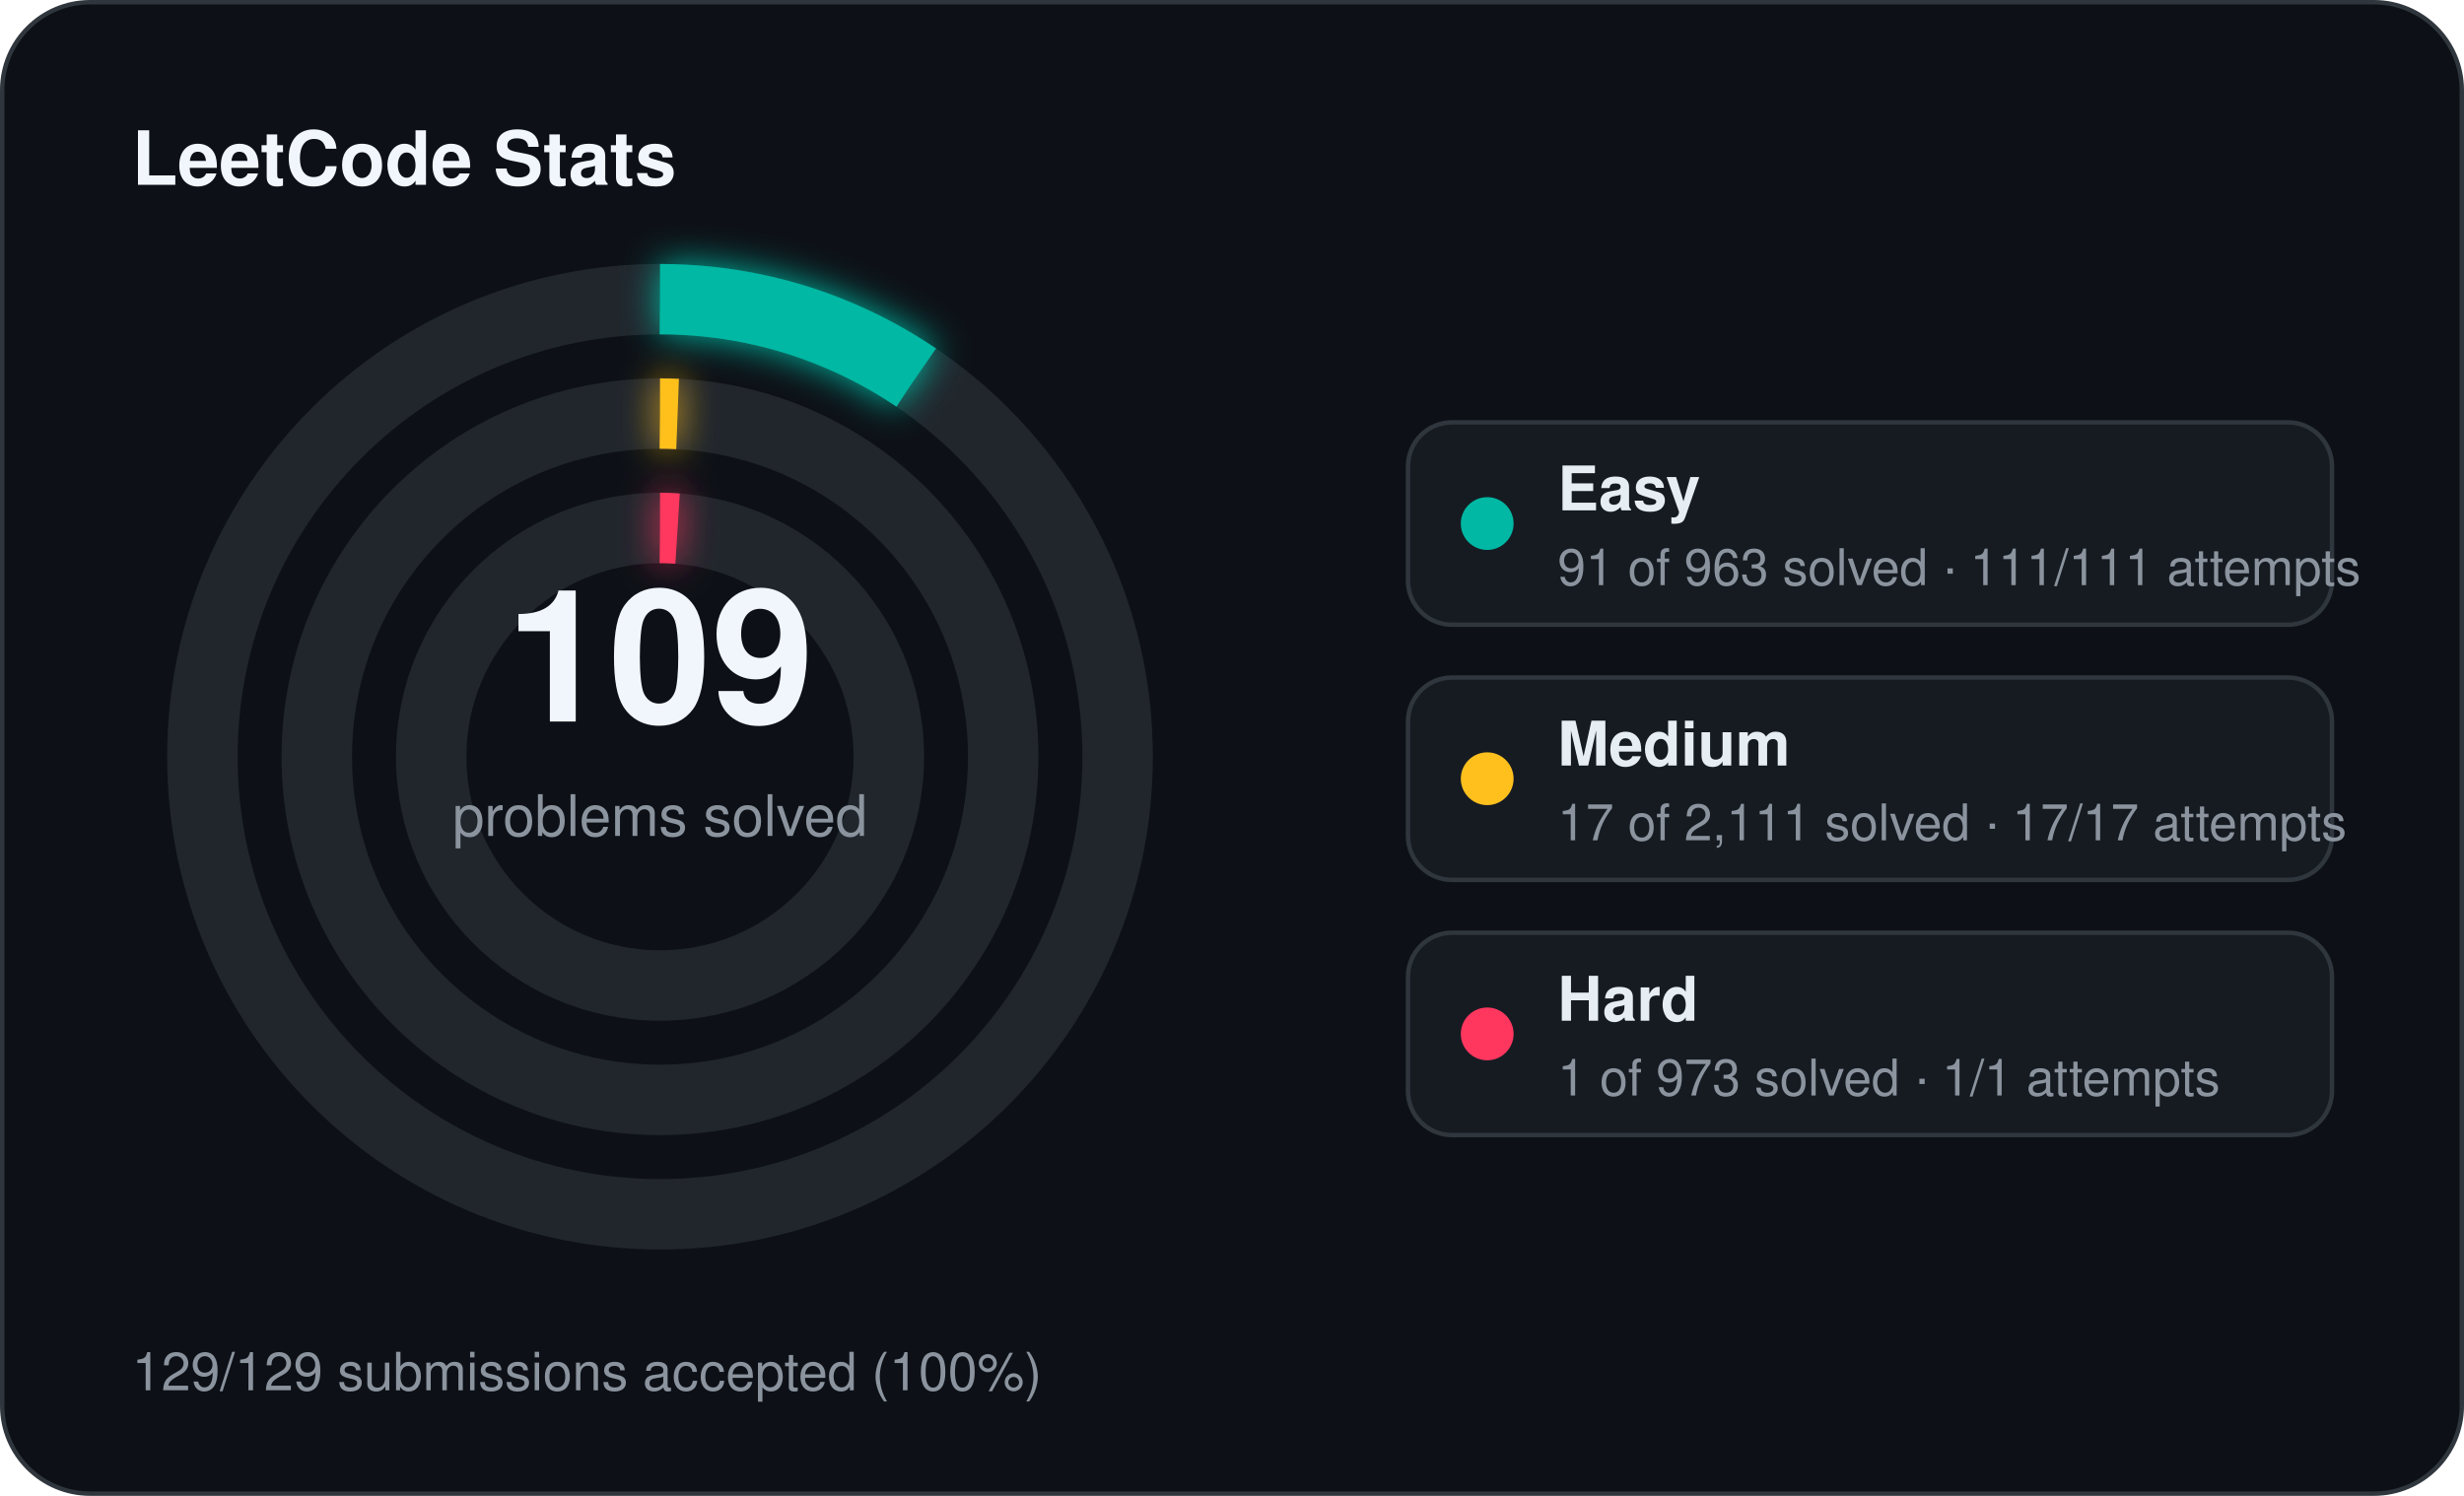
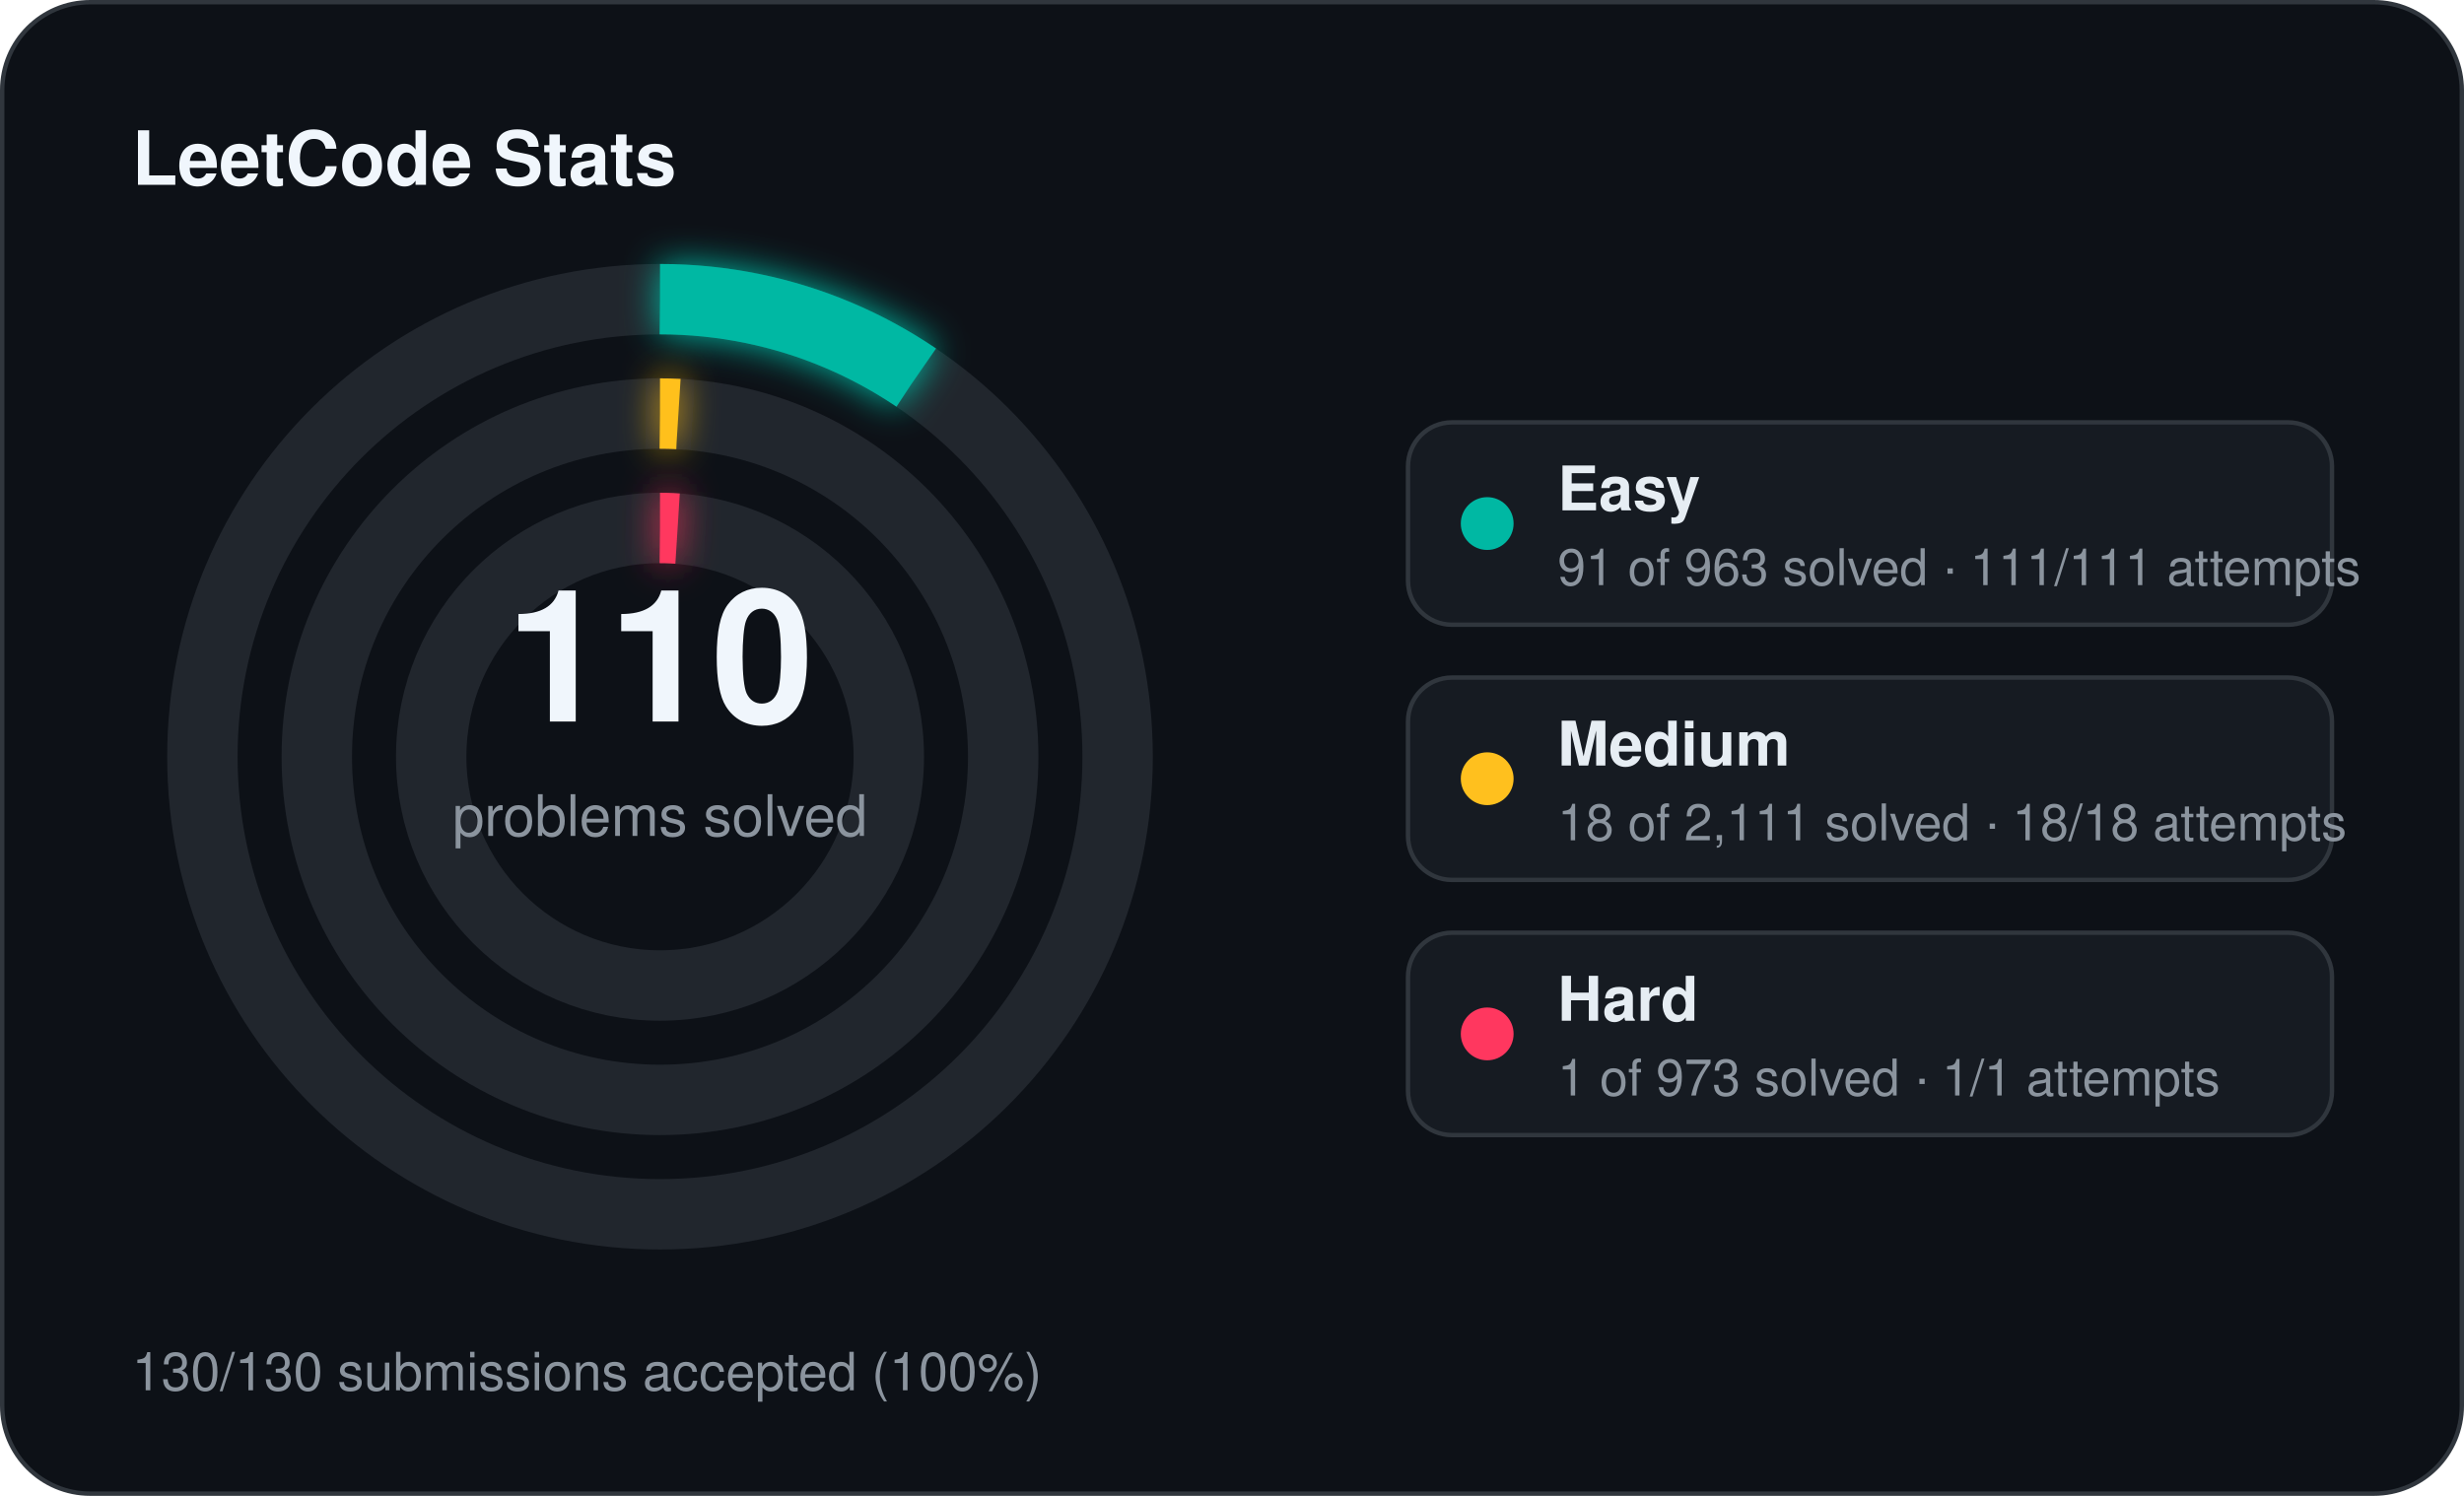
<svg xmlns="http://www.w3.org/2000/svg" width="560" height="340" viewBox="0 0 560 340">
  <defs>
    <filter id="stats-glow" x="-60%" y="-60%" width="220%" height="220%">
      <feGaussianBlur stdDeviation="4" result="blur" />
      <feMerge>
        <feMergeNode in="blur" />
        <feMergeNode in="SourceGraphic" />
      </feMerge>
    </filter>
  </defs>
  <rect x="0.5" y="0.5" width="559" height="339" rx="20" fill="#0d1117" stroke="#30363d" stroke-width="1" />
  <text x="30" y="42" fill="#f0f6fc" font-family="Segoe UI, Helvetica, Arial, sans-serif" font-size="17" font-weight="700">LeetCode Stats</text>
  <circle cx="150" cy="172" r="104" fill="none" stroke="#21262d" stroke-width="16" />
  <circle cx="150" cy="172" r="104" fill="none" stroke="#00b8a3" stroke-width="16" stroke-linecap="butt" stroke-dasharray="61.75 653.45" transform="rotate(-90 150 172)" filter="url(#stats-glow)" />
  <circle cx="150" cy="172" r="78" fill="none" stroke="#21262d" stroke-width="16" />
-   <circle cx="150" cy="172" r="78" fill="none" stroke="#ffc01e" stroke-width="16" stroke-linecap="butt" stroke-dasharray="4.00 490.09" transform="rotate(-90 150 172)" filter="url(#stats-glow)" />
+   <circle cx="150" cy="172" r="78" fill="none" stroke="#ffc01e" stroke-width="16" stroke-linecap="butt" stroke-dasharray="4.18 490.09" transform="rotate(-90 150 172)" filter="url(#stats-glow)" />
  <circle cx="150" cy="172" r="52" fill="none" stroke="#21262d" stroke-width="16" />
  <circle cx="150" cy="172" r="52" fill="none" stroke="#ff375f" stroke-width="16" stroke-linecap="butt" stroke-dasharray="4.00 326.73" transform="rotate(-90 150 172)" filter="url(#stats-glow)" />
-   <text x="150" y="164" text-anchor="middle" fill="#f0f6fc" font-family="Segoe UI, Helvetica, Arial, sans-serif" font-size="42" font-weight="700">109</text>
+   <text x="150" y="164" text-anchor="middle" fill="#f0f6fc" font-family="Segoe UI, Helvetica, Arial, sans-serif" font-size="42" font-weight="700">110</text>
  <text x="150" y="190" text-anchor="middle" fill="#8b949e" font-family="Segoe UI, Helvetica, Arial, sans-serif" font-size="13">problems solved</text>
  <rect x="320" y="96" width="210" height="46" rx="10" fill="#161b22" stroke="#30363d" stroke-width="1" />
  <circle cx="338" cy="119" r="6" fill="#00b8a3" />
  <text x="354" y="116" fill="#e6edf3" font-family="Segoe UI, Helvetica, Arial, sans-serif" font-size="14" font-weight="600">Easy</text>
  <text x="354" y="133" fill="#8b949e" font-family="Segoe UI, Helvetica, Arial, sans-serif" font-size="11.5">91 of 963 solved · 111/111 attempts</text>
  <rect x="320" y="154" width="210" height="46" rx="10" fill="#161b22" stroke="#30363d" stroke-width="1" />
  <circle cx="338" cy="177" r="6" fill="#ffc01e" />
  <text x="354" y="174" fill="#e6edf3" font-family="Segoe UI, Helvetica, Arial, sans-serif" font-size="14" font-weight="600">Medium</text>
-   <text x="354" y="191" fill="#8b949e" font-family="Segoe UI, Helvetica, Arial, sans-serif" font-size="11.5">17 of 2,111 solved · 17/17 attempts</text>
+   <text x="354" y="191" fill="#8b949e" font-family="Segoe UI, Helvetica, Arial, sans-serif" font-size="11.5">18 of 2,111 solved · 18/18 attempts</text>
  <rect x="320" y="212" width="210" height="46" rx="10" fill="#161b22" stroke="#30363d" stroke-width="1" />
  <circle cx="338" cy="235" r="6" fill="#ff375f" />
  <text x="354" y="232" fill="#e6edf3" font-family="Segoe UI, Helvetica, Arial, sans-serif" font-size="14" font-weight="600">Hard</text>
  <text x="354" y="249" fill="#8b949e" font-family="Segoe UI, Helvetica, Arial, sans-serif" font-size="11.5">1 of 973 solved · 1/1 attempts</text>
-   <text x="30" y="316" fill="#8b949e" font-family="Segoe UI, Helvetica, Arial, sans-serif" font-size="12">129/129 submissions accepted (100%)</text>
+   <text x="30" y="316" fill="#8b949e" font-family="Segoe UI, Helvetica, Arial, sans-serif" font-size="12">130/130 submissions accepted (100%)</text>
</svg>
